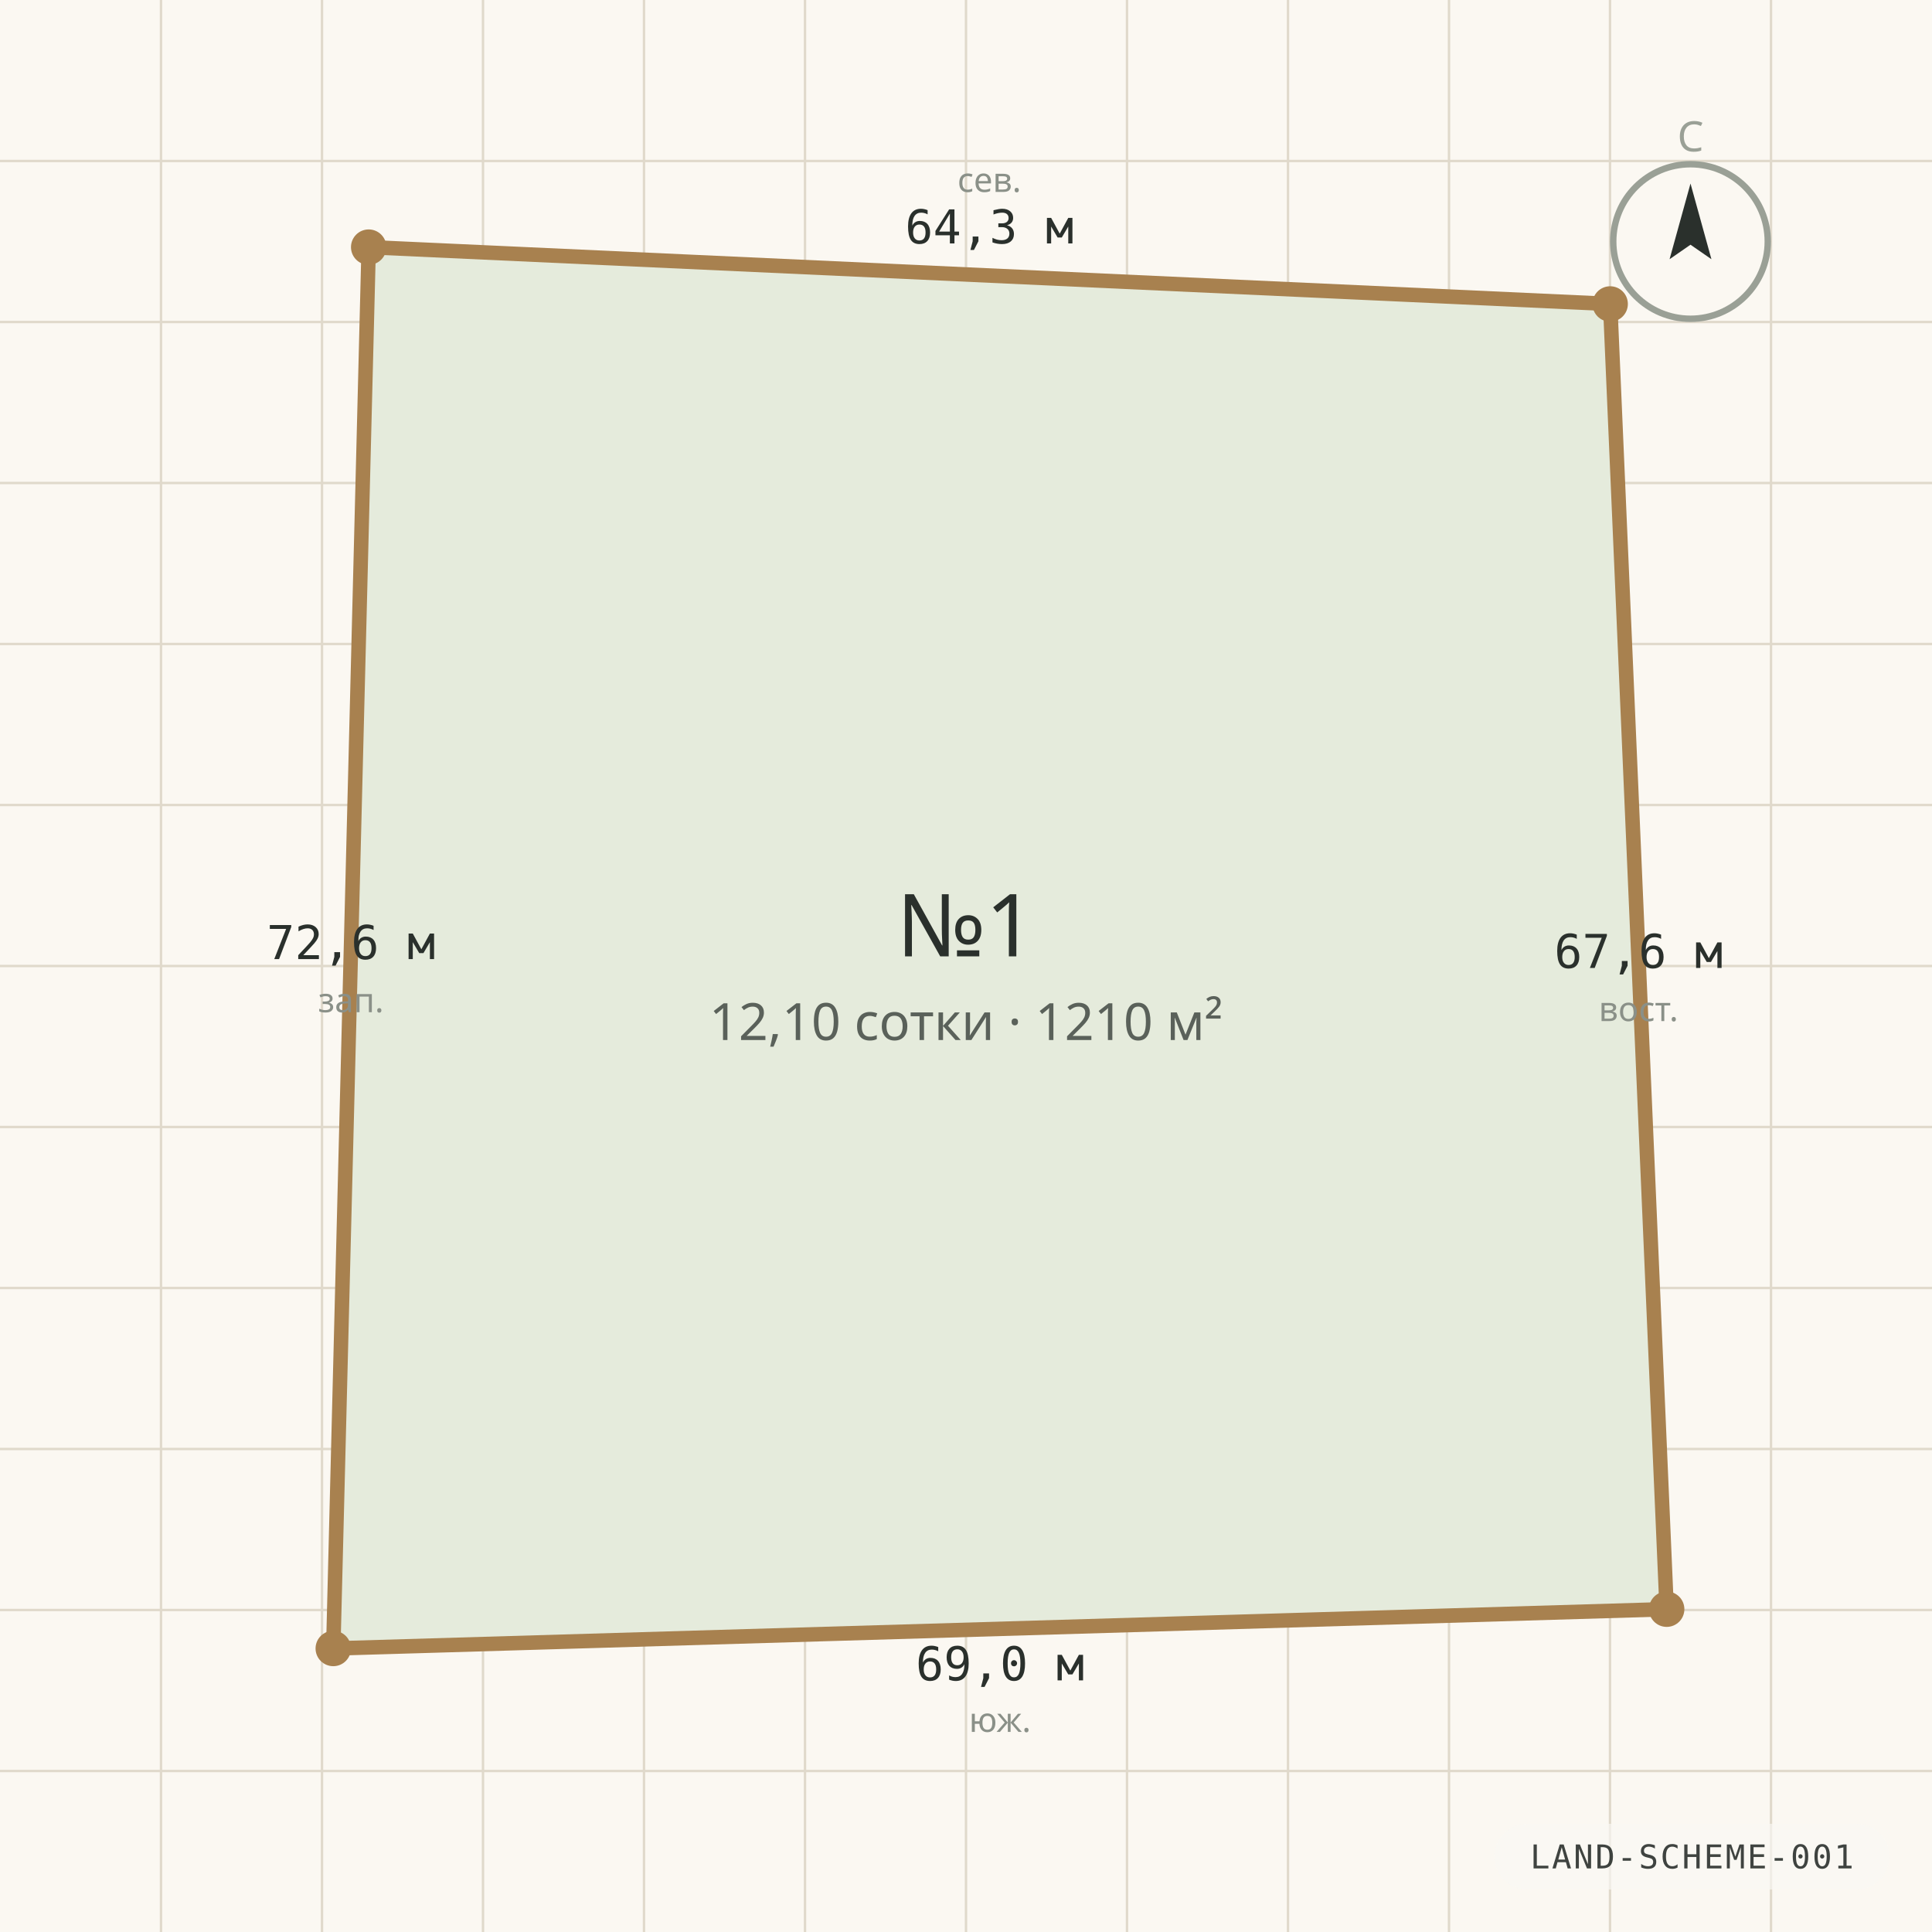
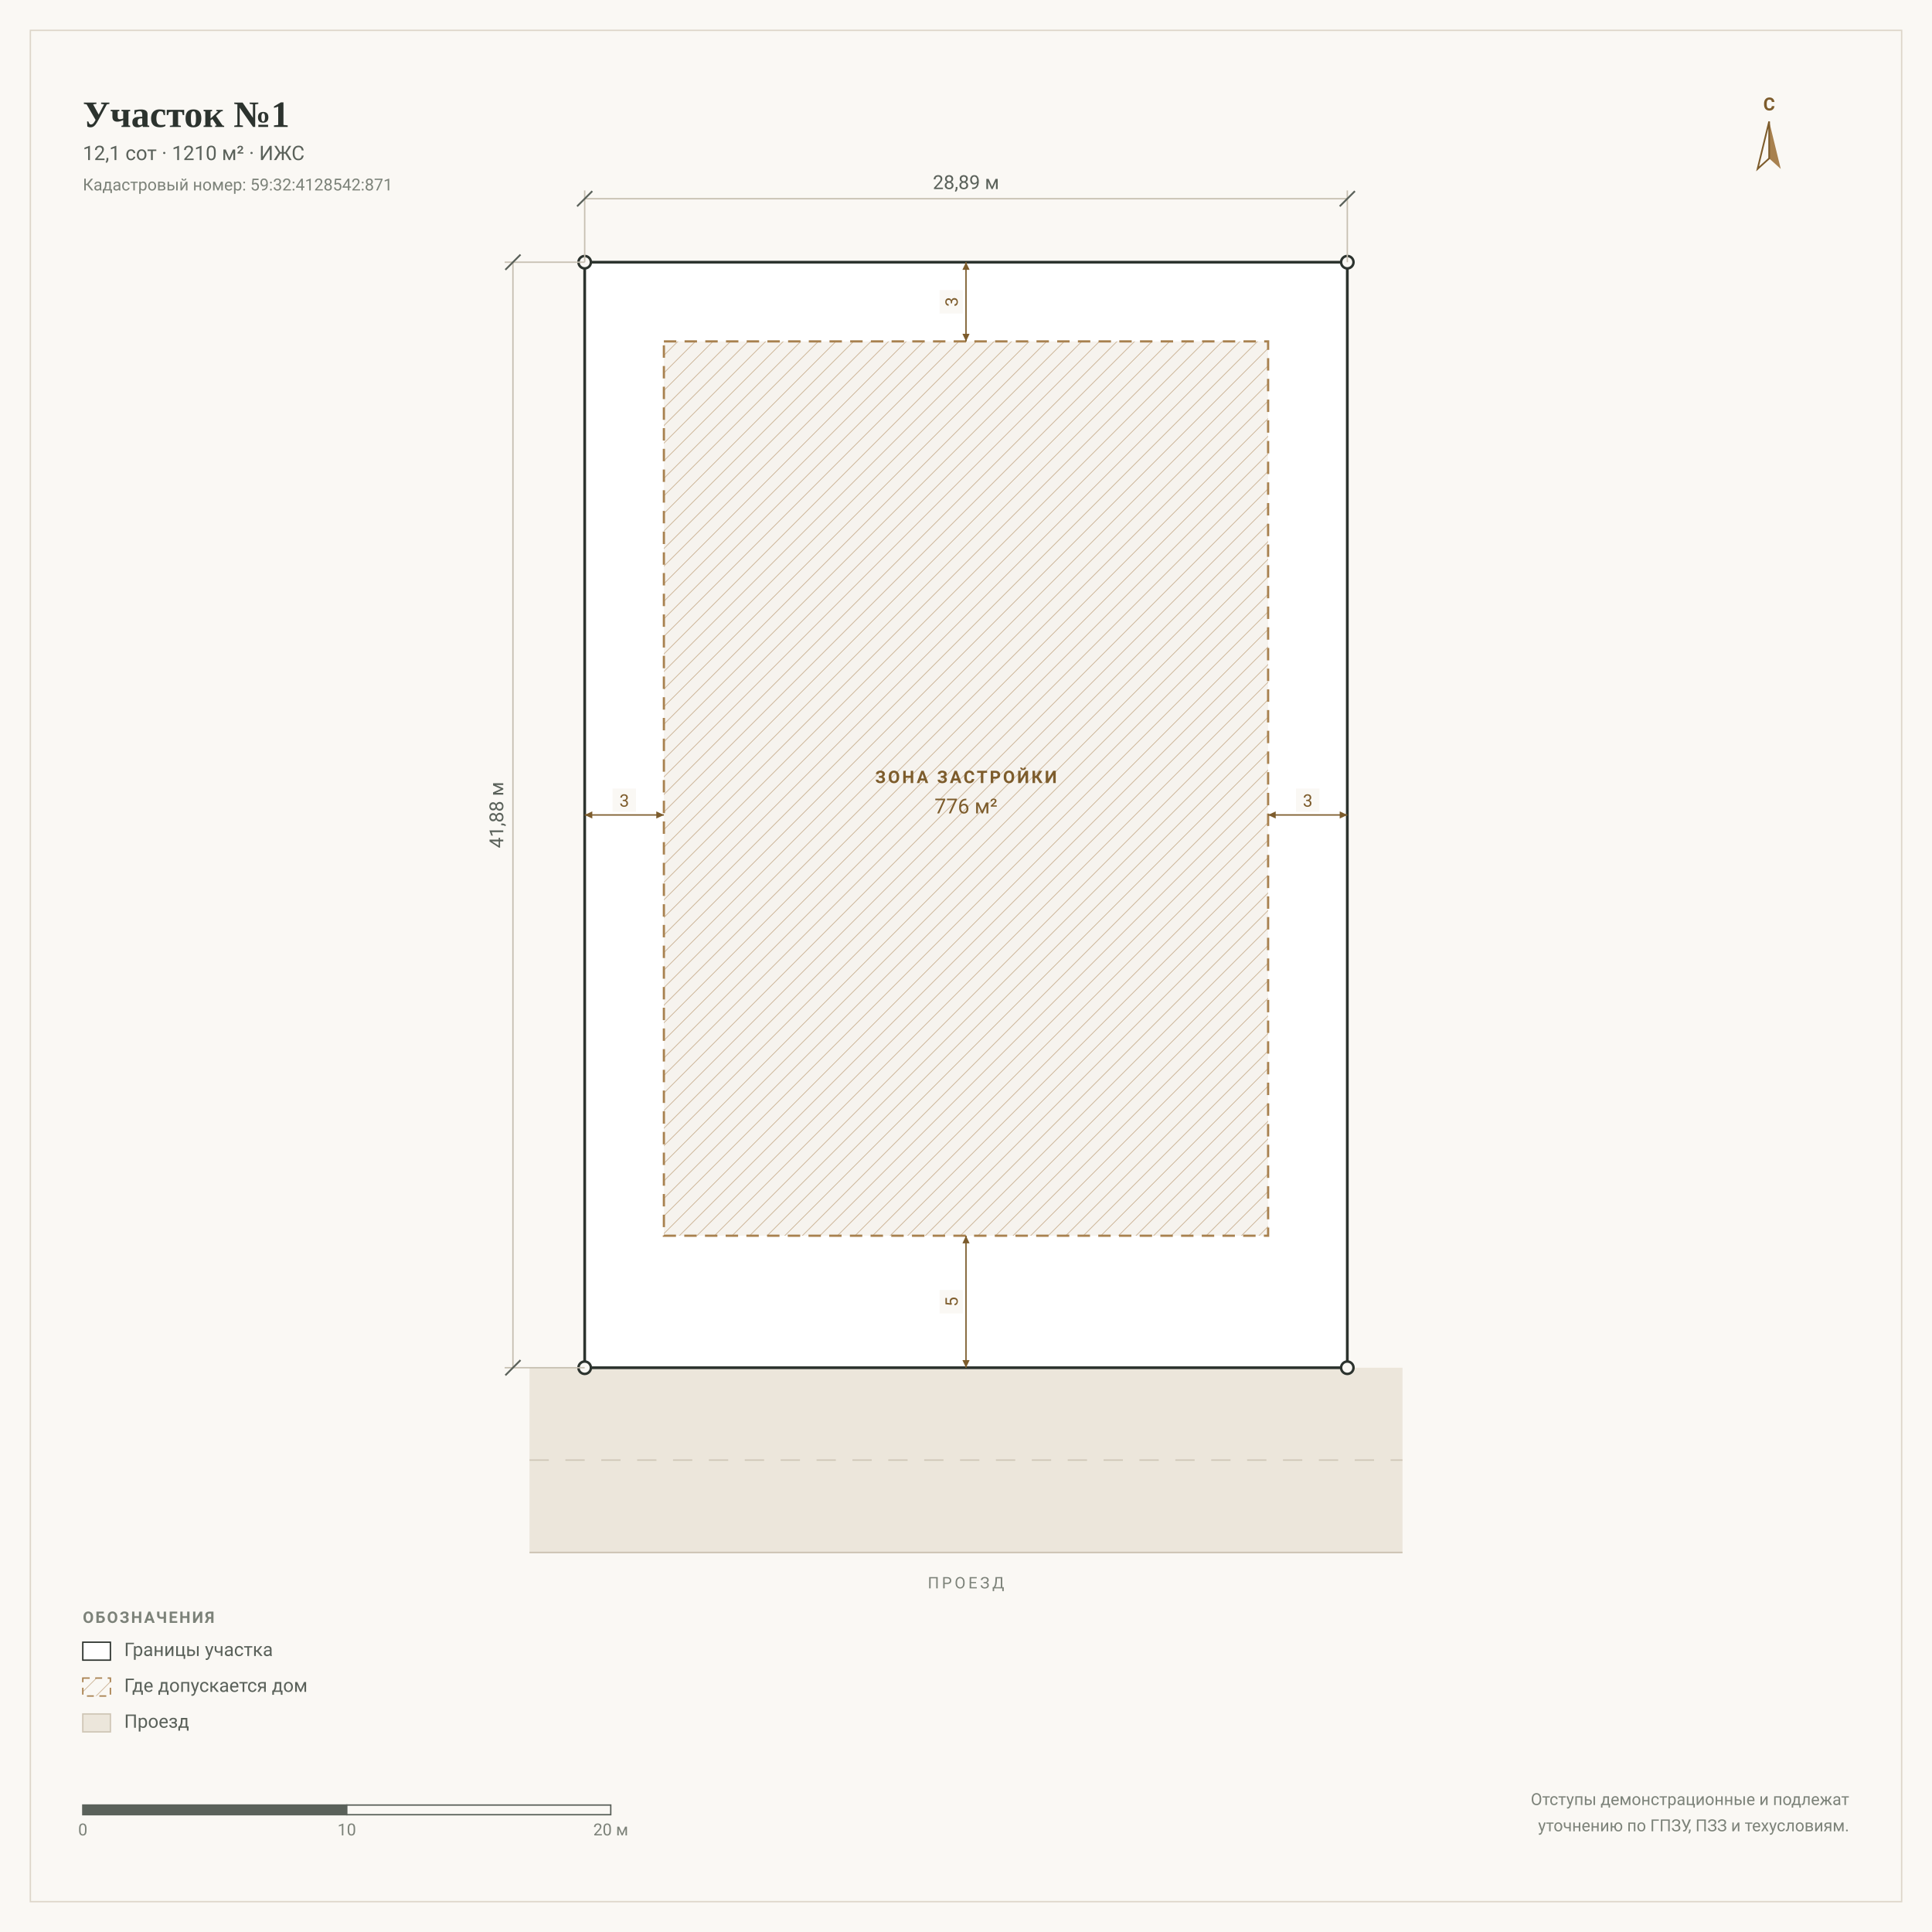
- <svg xmlns="http://www.w3.org/2000/svg" viewBox="0 0 1200 1200" width="1200" height="1200" role="img" aria-label="Схема границ участка №1" preserveAspectRatio="xMidYMid slice">
-   <rect width="1200" height="1200" fill="#FBF8F2" />
-   <g stroke="#E0D9CB" stroke-width="1.5">
-     <line x1="0" y1="100.0" x2="1200" y2="100.0" />
-     <line x1="100.0" y1="0" x2="100.0" y2="1200" />
-     <line x1="0" y1="200.0" x2="1200" y2="200.0" />
-     <line x1="200.0" y1="0" x2="200.0" y2="1200" />
-     <line x1="0" y1="300.0" x2="1200" y2="300.0" />
-     <line x1="300.0" y1="0" x2="300.0" y2="1200" />
-     <line x1="0" y1="400.0" x2="1200" y2="400.0" />
-     <line x1="400.0" y1="0" x2="400.0" y2="1200" />
-     <line x1="0" y1="500.0" x2="1200" y2="500.0" />
-     <line x1="500.0" y1="0" x2="500.0" y2="1200" />
-     <line x1="0" y1="600.0" x2="1200" y2="600.0" />
-     <line x1="600.0" y1="0" x2="600.0" y2="1200" />
-     <line x1="0" y1="700.0" x2="1200" y2="700.0" />
-     <line x1="700.0" y1="0" x2="700.0" y2="1200" />
-     <line x1="0" y1="800.0" x2="1200" y2="800.0" />
-     <line x1="800.0" y1="0" x2="800.0" y2="1200" />
-     <line x1="0" y1="900.0" x2="1200" y2="900.0" />
-     <line x1="900.0" y1="0" x2="900.0" y2="1200" />
-     <line x1="0" y1="1000.0" x2="1200" y2="1000.0" />
-     <line x1="1000.0" y1="0" x2="1000.0" y2="1200" />
-     <line x1="0" y1="1100.0" x2="1200" y2="1100.0" />
-     <line x1="1100.0" y1="0" x2="1100.0" y2="1200" />
+ <svg xmlns="http://www.w3.org/2000/svg" viewBox="0 0 1400 1400" width="1400" height="1400" role="img" aria-label="Схема участка №1: границы, отступы и зона застройки" font-family="'TT Commons Pro',-apple-system,BlinkMacSystemFont,'Segoe UI',Roboto,'Helvetica Neue',Arial,sans-serif">
+   <defs>
+     <pattern id="h-build" patternUnits="userSpaceOnUse" width="9" height="9" patternTransform="rotate(45)">
+       <line x1="0" y1="0" x2="0" y2="9" stroke="#a8814f" stroke-width="1.1" opacity=".5" />
+     </pattern>
+     <pattern id="h-sold" patternUnits="userSpaceOnUse" width="7" height="7" patternTransform="rotate(45)">
+       <line x1="0" y1="0" x2="0" y2="7" stroke="#7c8279" stroke-width="1" opacity=".45" />
+     </pattern>
+     <pattern id="h-forest" patternUnits="userSpaceOnUse" width="14" height="14">
+       <circle cx="4" cy="4" r="1.5" fill="#9fb188" opacity=".55" />
+       <circle cx="11" cy="10" r="1.1" fill="#9fb188" opacity=".4" />
+     </pattern>
+     <pattern id="h-water" patternUnits="userSpaceOnUse" width="26" height="12">
+       <path d="M0 6q6.5 -3 13 0t13 0" fill="none" stroke="#7d939b" stroke-width="1" opacity=".35" />
+     </pattern>
+   </defs>
+   <rect width="1400" height="1400" fill="#faf8f4" />
+   <rect x="383.689" y="991.101" width="632.622" height="133.899" fill="#ece6db" />
+   <line x1="383.689" y1="1125" x2="1016.311" y2="1125" stroke="#cfc6b6" stroke-width="1.2" />
+   <line x1="383.689" y1="1058.05" x2="1016.311" y2="1058.05" stroke="#cfc6b6" stroke-width="1" stroke-dasharray="14 12" />
+   <text x="700" y="1151" font-size="11.5" fill="#7c8279" text-anchor="middle" font-weight="400" letter-spacing="2">ПРОЕЗД</text>
+   <rect x="423.689" y="190" width="552.622" height="801.101" fill="#ffffff" stroke="#2c332e" stroke-width="2" />
+   <rect x="481.075" y="247.385" width="437.851" height="648.073" fill="#a8814f" opacity=".10" />
+   <rect x="481.075" y="247.385" width="437.851" height="648.073" fill="url(#h-build)" />
+   <rect x="481.075" y="247.385" width="437.851" height="648.073" fill="none" stroke="#a8814f" stroke-width="1.6" stroke-dasharray="9 6" />
+   <circle cx="423.689" cy="190" r="4.5" fill="#faf8f4" stroke="#2c332e" stroke-width="1.8" />
+   <circle cx="976.311" cy="190" r="4.5" fill="#faf8f4" stroke="#2c332e" stroke-width="1.8" />
+   <circle cx="423.689" cy="991.101" r="4.5" fill="#faf8f4" stroke="#2c332e" stroke-width="1.8" />
+   <circle cx="976.311" cy="991.101" r="4.5" fill="#faf8f4" stroke="#2c332e" stroke-width="1.8" />
+   <line x1="423.689" y1="190" x2="423.689" y2="138" stroke="#c6bfb1" stroke-width="1" />
+   <line x1="976.311" y1="190" x2="976.311" y2="138" stroke="#c6bfb1" stroke-width="1" />
+   <line x1="423.689" y1="144" x2="976.311" y2="144" stroke="#c6bfb1" stroke-width="1" />
+   <line x1="418.189" y1="149.5" x2="429.189" y2="138.5" stroke="#5a615a" stroke-width="1.3" />
+   <line x1="970.811" y1="149.5" x2="981.811" y2="138.5" stroke="#5a615a" stroke-width="1.3" />
+   <rect x="667.56" y="122.258" width="64.88" height="18.9" fill="#faf8f4" />
+   <text x="700" y="137" font-size="14" fill="#5a615a" text-anchor="middle" font-weight="400">28,89 м</text>
+   <line x1="423.689" y1="190" x2="365.689" y2="190" stroke="#c6bfb1" stroke-width="1" />
+   <line x1="423.689" y1="991.101" x2="365.689" y2="991.101" stroke="#c6bfb1" stroke-width="1" />
+   <line x1="371.689" y1="190" x2="371.689" y2="991.101" stroke="#c6bfb1" stroke-width="1" />
+   <line x1="366.189" y1="195.5" x2="377.189" y2="184.5" stroke="#5a615a" stroke-width="1.3" />
+   <line x1="366.189" y1="996.601" x2="377.189" y2="985.601" stroke="#5a615a" stroke-width="1.3" />
+   <g transform="translate(371.6891,590.5503) rotate(-90)">
+     <rect x="-32.44" y="-21.742" width="64.88" height="18.9" fill="#faf8f4" />
+     <text x="0" y="-7" font-size="14" fill="#5a615a" text-anchor="middle" font-weight="400">41,88 м</text>
  </g>
-   <polygon points="229.0,153.5 1000.1,188.8 1035.2,999.5 207.0,1023.9" fill="#E5EBDC" stroke="#A8814F" stroke-width="9" stroke-linejoin="round" />
-   <circle cx="229.0" cy="153.5" r="11" fill="#A8814F" />
-   <text x="614.5" y="151.2" text-anchor="middle" font-family="ui-monospace, Consolas, monospace" font-size="29" fill="#2A302C">64,3 м</text>
-   <text x="614.5" y="119.2" text-anchor="middle" font-family="'Segoe UI', system-ui, sans-serif" font-size="21" fill="#8A9088">сев.</text>
-   <circle cx="1000.1" cy="188.8" r="11" fill="#A8814F" />
-   <text x="1017.7" y="601.2" text-anchor="middle" font-family="ui-monospace, Consolas, monospace" font-size="29" fill="#2A302C">67,6 м</text>
-   <text x="1017.7" y="634.2" text-anchor="middle" font-family="'Segoe UI', system-ui, sans-serif" font-size="21" fill="#8A9088">вост.</text>
-   <circle cx="1035.2" cy="999.5" r="11" fill="#A8814F" />
-   <text x="621.1" y="1043.7" text-anchor="middle" font-family="ui-monospace, Consolas, monospace" font-size="29" fill="#2A302C">69,0 м</text>
-   <text x="621.1" y="1075.7" text-anchor="middle" font-family="'Segoe UI', system-ui, sans-serif" font-size="21" fill="#8A9088">юж.</text>
-   <circle cx="207.0" cy="1023.9" r="11" fill="#A8814F" />
-   <text x="218.0" y="595.7" text-anchor="middle" font-family="ui-monospace, Consolas, monospace" font-size="29" fill="#2A302C">72,6 м</text>
-   <text x="218.0" y="628.7" text-anchor="middle" font-family="'Segoe UI', system-ui, sans-serif" font-size="21" fill="#8A9088">зап.</text>
-   <text x="600" y="594" text-anchor="middle" font-family="'Segoe UI', system-ui, sans-serif" font-size="54" fill="#2A302C">№1</text>
-   <text x="600" y="646" text-anchor="middle" font-family="'Segoe UI', system-ui, sans-serif" font-size="32" fill="#5A615A">12,10 сотки · 1210 м²</text>
-   <g transform="translate(1050 150)">
-     <circle r="48" fill="none" stroke="#9AA096" stroke-width="4" />
-     <path d="M 0 -36 L 13 11 L 0 2 L -13 11 Z" fill="#2A302C" />
-     <text y="-56" text-anchor="middle" font-family="'Segoe UI', system-ui, sans-serif" font-size="26" fill="#9AA096">С</text>
+   <line x1="423.689" y1="590.55" x2="481.075" y2="590.55" stroke="#7d5c2c" stroke-width="1" />
+   <path d="M423.689 590.55 l5.5 -2.6 l0 5.2 Z" fill="#7d5c2c" />
+   <path d="M481.075 590.55 l-5.5 -2.6 l0 5.2 Z" fill="#7d5c2c" />
+   <rect x="443.882" y="571.388" width="17" height="16.875" fill="#faf8f4" />
+   <text x="452.382" y="584.55" font-size="12.5" fill="#7d5c2c" text-anchor="middle" font-weight="400">3</text>
+   <line x1="918.925" y1="590.55" x2="976.311" y2="590.55" stroke="#7d5c2c" stroke-width="1" />
+   <path d="M918.925 590.55 l5.5 -2.6 l0 5.2 Z" fill="#7d5c2c" />
+   <path d="M976.311 590.55 l-5.5 -2.6 l0 5.2 Z" fill="#7d5c2c" />
+   <rect x="939.118" y="571.388" width="17" height="16.875" fill="#faf8f4" />
+   <text x="947.618" y="584.55" font-size="12.5" fill="#7d5c2c" text-anchor="middle" font-weight="400">3</text>
+   <line x1="700" y1="190" x2="700" y2="247.385" stroke="#7d5c2c" stroke-width="1" />
+   <path d="M700 190 l-2.6 5.5 l5.2 0 Z" fill="#7d5c2c" />
+   <path d="M700 247.385 l-2.6 -5.5 l5.2 0 Z" fill="#7d5c2c" />
+   <g transform="translate(700,218.6927) rotate(-90)">
+     <rect x="-8.5" y="-19.163" width="17" height="16.875" fill="#faf8f4" />
+     <text x="0" y="-6" font-size="12.5" fill="#7d5c2c" text-anchor="middle" font-weight="400">3</text>
  </g>
-   <g font-family="ui-monospace, 'Cascadia Mono', Consolas, monospace" opacity="0.9">
-     <rect x="928.2" y="1132.8" width="245.4" height="40.8" rx="20.4" fill="rgba(250,248,244,0.72)" />
-     <text x="1050.9" y="1160.5" text-anchor="middle" fill="#2A302C" font-size="20.4" letter-spacing="1.2">LAND-SCHEME-001</text>
+   <line x1="700" y1="895.458" x2="700" y2="991.101" stroke="#7d5c2c" stroke-width="1" />
+   <path d="M700 895.458 l-2.6 5.5 l5.2 0 Z" fill="#7d5c2c" />
+   <path d="M700 991.101 l-2.6 -5.5 l5.2 0 Z" fill="#7d5c2c" />
+   <g transform="translate(700,943.2795) rotate(-90)">
+     <rect x="-8.5" y="-19.163" width="17" height="16.875" fill="#faf8f4" />
+     <text x="0" y="-6" font-size="12.5" fill="#7d5c2c" text-anchor="middle" font-weight="400">5</text>
  </g>
+   <text x="700" y="567.422" font-size="12.5" fill="#7d5c2c" text-anchor="middle" font-weight="700" letter-spacing="1.6">ЗОНА ЗАСТРОЙКИ</text>
+   <text x="700" y="589.422" font-size="15" fill="#7d5c2c" text-anchor="middle" font-weight="400">776 м²</text>
+   <rect x="22" y="22" width="1356" height="1356" fill="none" stroke="#ddd6c9" stroke-width="1" />
+   <text x="60" y="92" font-size="27" fill="#2c332e" text-anchor="start" font-weight="600" font-family="'TT Ramillas','Playfair Display',Georgia,'Times New Roman',serif">Участок №1</text>
+   <text x="60" y="116" font-size="14.5" fill="#5a615a" text-anchor="start" font-weight="400">12,1 сот · 1210 м² · ИЖС</text>
+   <text x="60" y="138" font-size="12" fill="#7c8279" text-anchor="start" font-weight="400">Кадастровый номер: 59:32:4128542:871</text>
+   <g transform="translate(1282,108)">
+     <path d="M0 -20 L8.4 14.4 L0 6.8 Z" fill="#a8814f" />
+     <path d="M0 -20 L-8.4 14.4 L0 6.8 Z" fill="none" stroke="#7d5c2c" stroke-width="1.2" />
+     <text x="0" y="-28" font-size="13" fill="#7d5c2c" text-anchor="middle" font-weight="700" letter-spacing="0.5">С</text>
+   </g>
+   <text x="60" y="1176" font-size="11.5" fill="#7c8279" text-anchor="start" font-weight="600" letter-spacing="1.2">ОБОЗНАЧЕНИЯ</text>
+   <rect x="60" y="1190" width="20" height="13" fill="#ffffff" stroke="#2c332e" stroke-width="1" />
+   <text x="90" y="1200" font-size="13.5" fill="#5a615a" text-anchor="start" font-weight="400">Границы участка</text>
+   <rect x="60" y="1216" width="20" height="13" fill="none" stroke="#a8814f" stroke-width="1" stroke-dasharray="5 4" />
+   <rect x="60" y="1216" width="20" height="13" fill="url(#h-build)" />
+   <text x="90" y="1226" font-size="13.5" fill="#5a615a" text-anchor="start" font-weight="400">Где допускается дом</text>
+   <rect x="60" y="1242" width="20" height="13" fill="#ece6db" stroke="#cfc6b6" stroke-width="1" />
+   <text x="90" y="1252" font-size="13.5" fill="#5a615a" text-anchor="start" font-weight="400">Проезд</text>
+   <rect x="60" y="1308" width="191.285" height="7" fill="#5a615a" stroke="#5a615a" stroke-width="1" />
+   <rect x="251.285" y="1308" width="191.285" height="7" fill="#faf8f4" stroke="#5a615a" stroke-width="1" />
+   <text x="60" y="1330" font-size="12" fill="#7c8279" text-anchor="middle" font-weight="400">0</text>
+   <text x="251.285" y="1330" font-size="12" fill="#7c8279" text-anchor="middle" font-weight="400">10</text>
+   <text x="442.57" y="1330" font-size="12" fill="#7c8279" text-anchor="middle" font-weight="400">20 м</text>
+   <text x="1340" y="1308" font-size="12" fill="#7c8279" text-anchor="end" font-weight="400">Отступы демонстрационные и подлежат</text>
+   <text x="1340" y="1327" font-size="12" fill="#7c8279" text-anchor="end" font-weight="400">уточнению по ГПЗУ, ПЗЗ и техусловиям.</text>
</svg>
